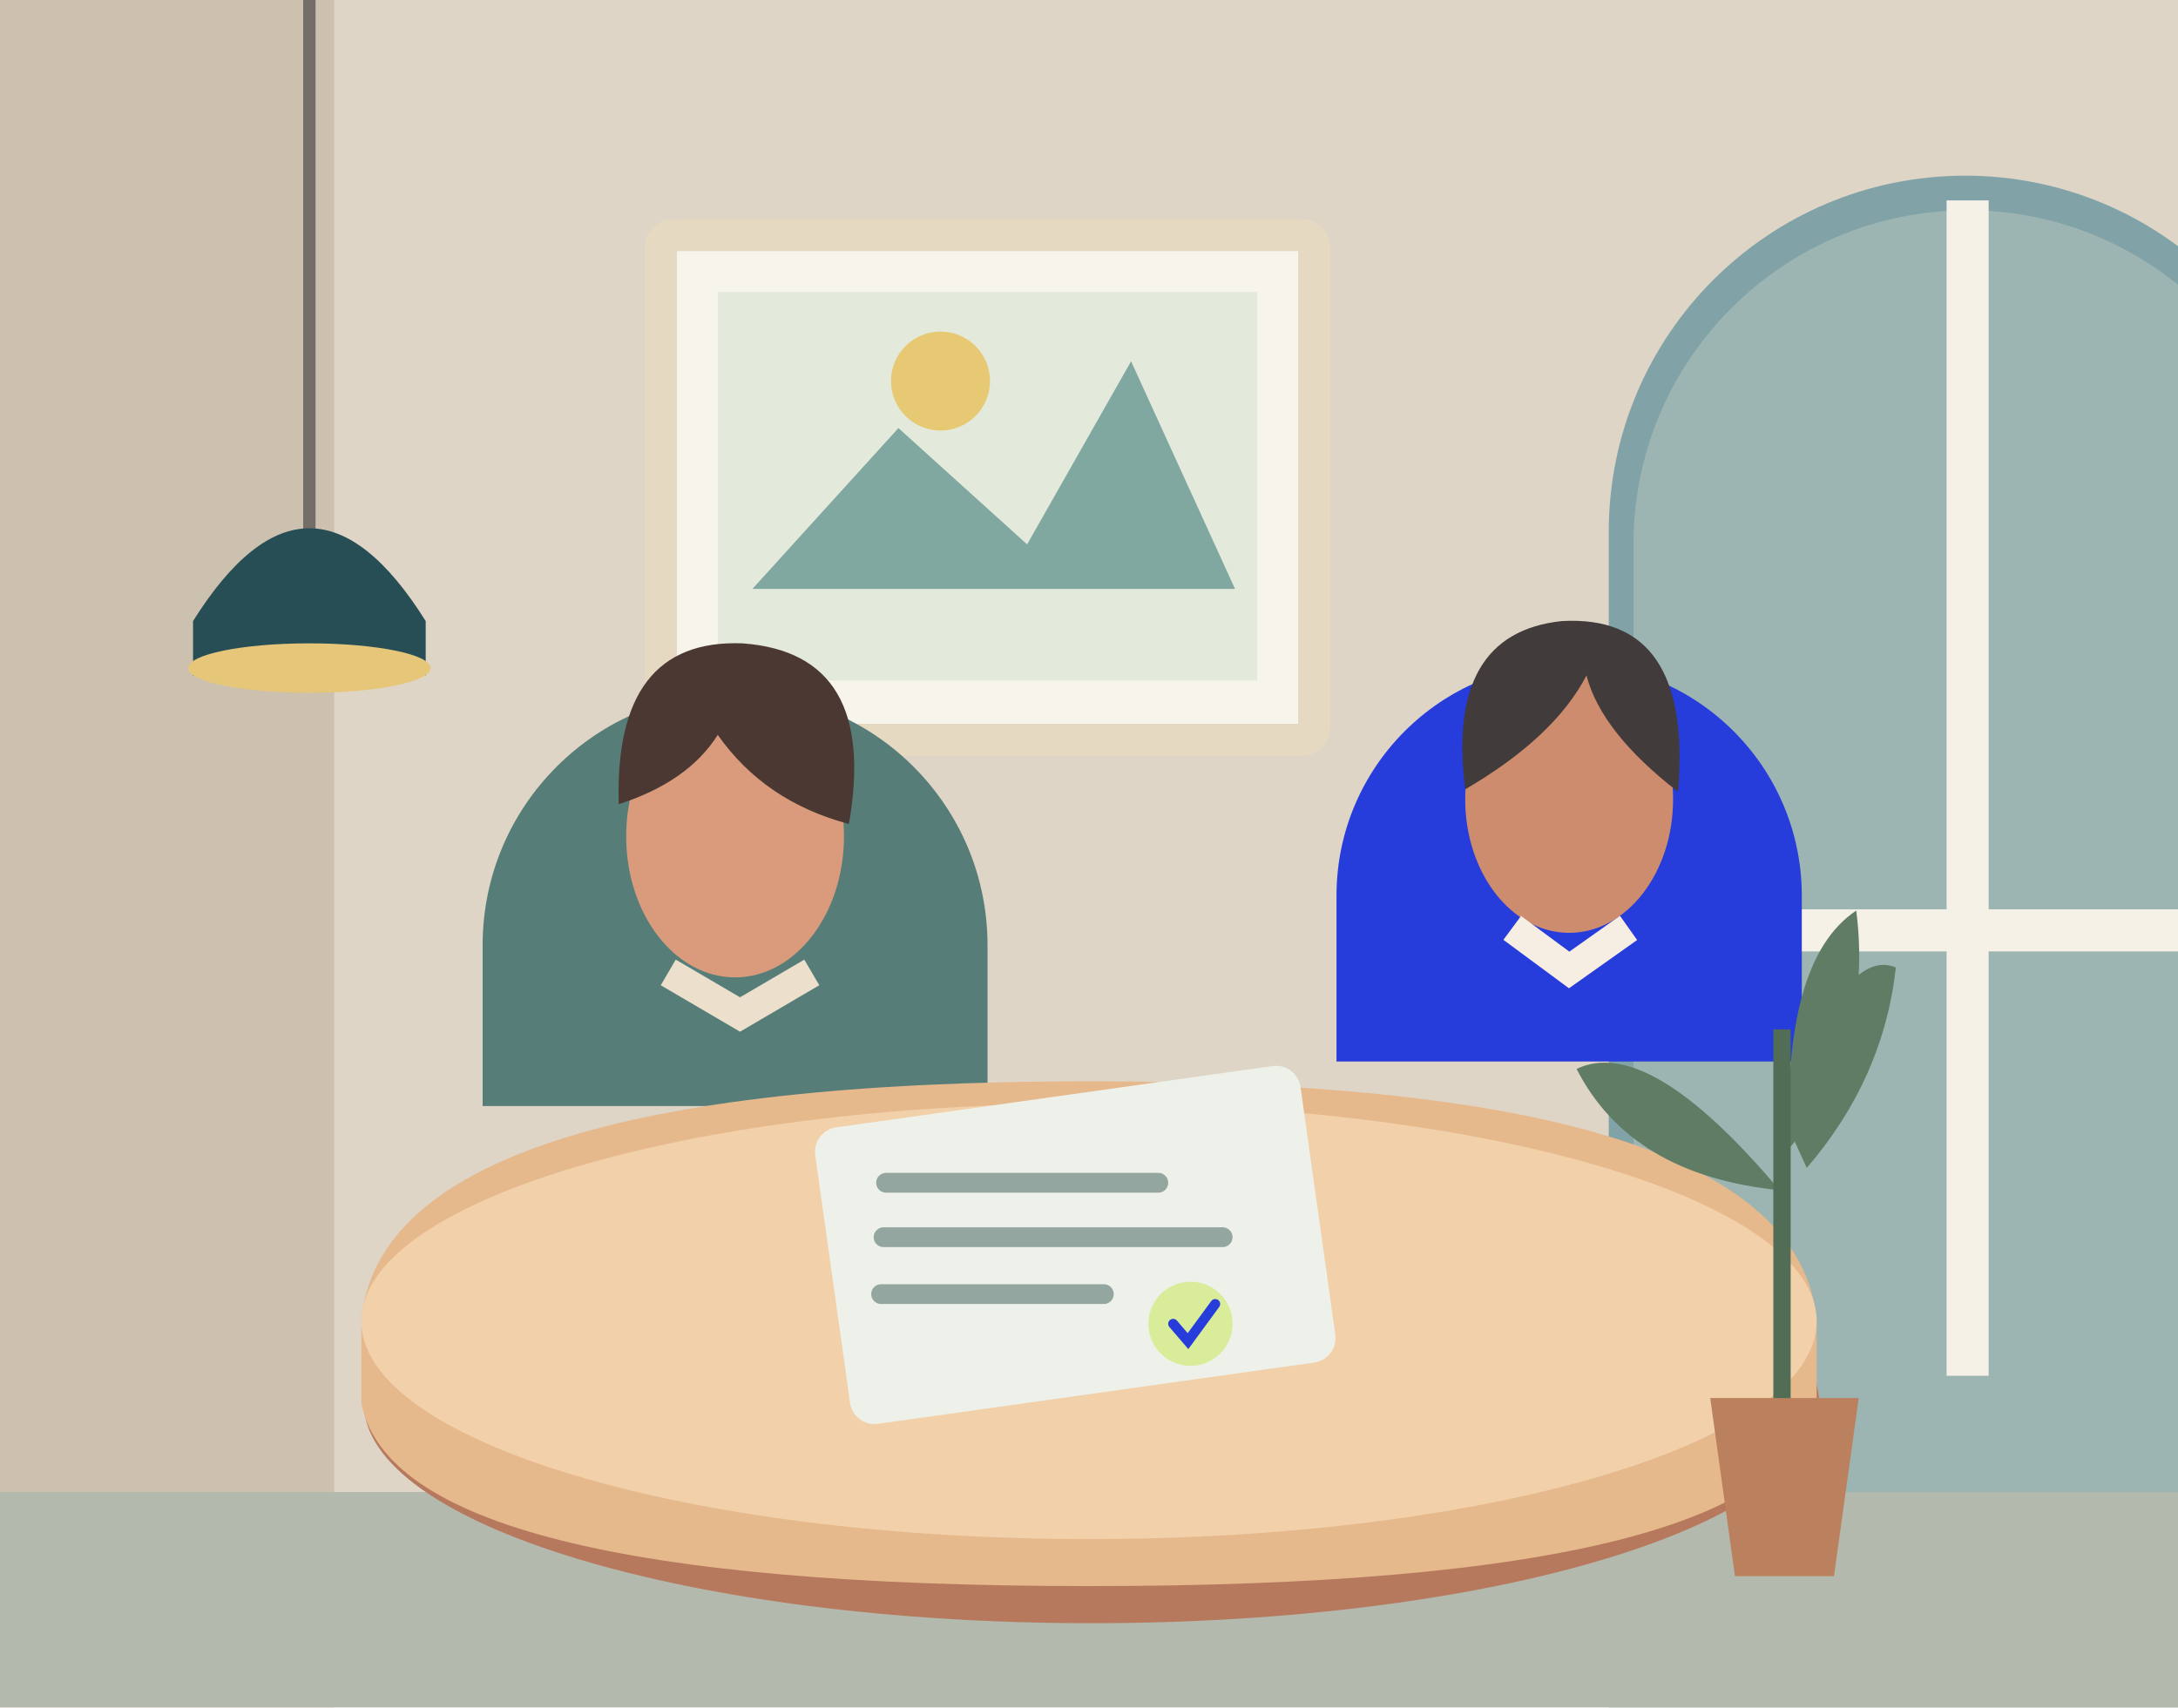
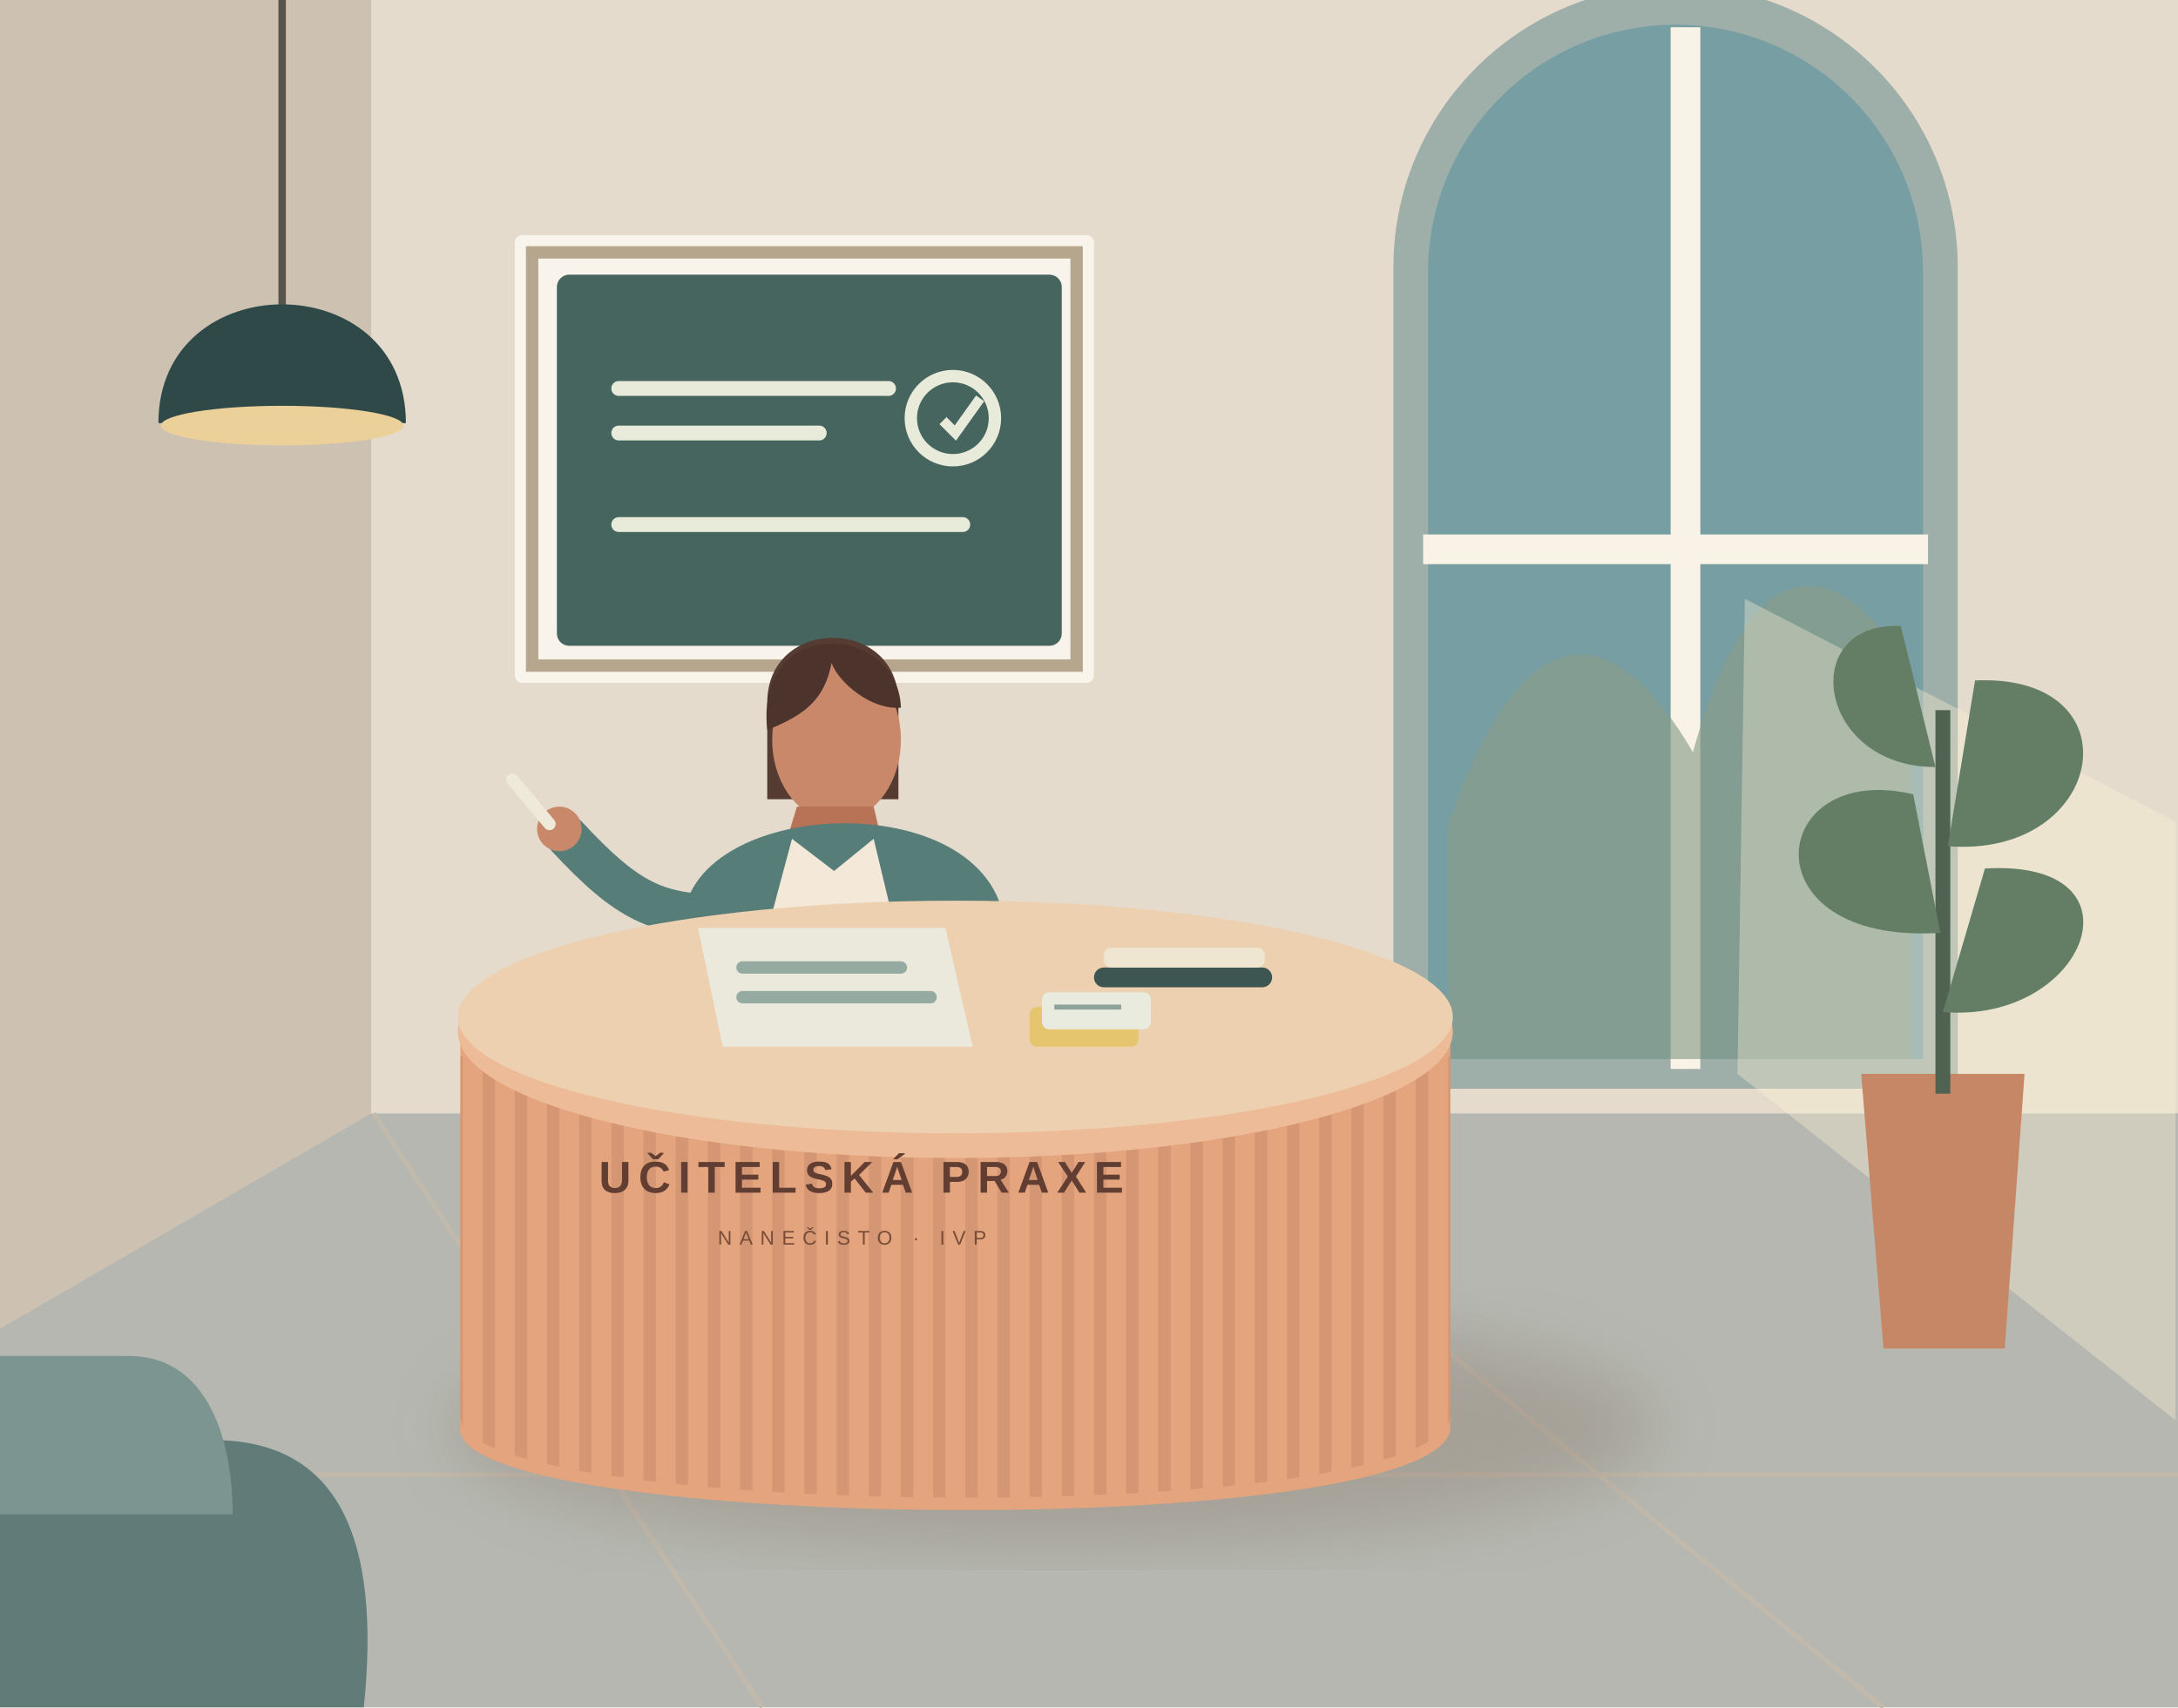
- <svg xmlns="http://www.w3.org/2000/svg" viewBox="0 0 880 690" role="img" aria-labelledby="title desc">
-   <rect width="880" height="690" fill="#ded5c6" />
-   <rect width="135" height="690" fill="#ccc0ae" />
-   <path d="M650 690V215a144 144 0 0 1 288 0v475Z" fill="#81a3a7" />
-   <path d="M660 688V220a135 135 0 0 1 270 0v468Z" fill="#9db5b2" />
-   <path d="M795 81v475M661 376h269" stroke="#f5f1e7" stroke-width="17" />
-   <path d="M0 603h880v87H0Z" fill="#b4b9ad" />
-   <path d="M125 0v251" stroke="#736e67" stroke-width="5" />
-   <path d="M78 251q47-75 94 0v22H78Z" fill="#284e55" />
-   <ellipse cx="125" cy="270" rx="49" ry="10" fill="#e6c77a" />
-   <rect x="267" y="95" width="264" height="204" rx="5" fill="#f7f5eb" stroke="#e5d9c2" stroke-width="13" />
-   <rect x="290" y="118" width="218" height="157" fill="#e4eadb" />
-   <path d="M304 238l59-65 52 47 42-74 42 92Z" fill="#81a7a1" />
-   <circle cx="380" cy="154" r="20" fill="#e6c972" />
-   <path d="M540 429v-67a94 94 0 0 1 188 0v67Z" fill="#263cdb" />
-   <ellipse cx="634" cy="323" rx="42" ry="54" fill="#cd8c6d" />
-   <path d="M592 319q-8-63 39-68 53-3 47 69-31-24-37-47-13 25-49 46Z" fill="#423b3b" />
-   <path d="M611 375l23 17 24-17" fill="none" stroke="#f6eee2" stroke-width="12" />
-   <path d="M195 447v-65a102 102 0 0 1 204 0v65Z" fill="#567d78" />
-   <ellipse cx="297" cy="338" rx="44" ry="57" fill="#da9b7c" />
-   <path d="M250 325q-2-67 50-65 55 4 43 73-34-9-53-36-12 19-40 28Z" fill="#4b3833" />
-   <path d="M270 393l29 17 29-17" fill="none" stroke="#ecdfcb" stroke-width="12" />
-   <ellipse cx="441" cy="567" rx="294" ry="89" fill="#b7795d" />
-   <path d="M146 533q10-96 294-96t294 96v34q-14 74-294 74T146 567Z" fill="#e6b98d" />
-   <ellipse cx="440" cy="534" rx="294" ry="88" fill="#f1d0aa" />
-   <rect x="328" y="457" width="198" height="121" rx="10" fill="#eef1e9" transform="rotate(-8 328 457)" />
-   <path d="M358 478h110M357 500h137M356 523h90" stroke="#93a6a0" stroke-width="8" stroke-linecap="round" />
-   <circle cx="481" cy="535" r="17" fill="#d8ec9a" />
-   <path d="m474 535 6 7 11-15" stroke="#263cdb" stroke-width="4" fill="none" stroke-linecap="round" />
-   <path d="M720 450q25-68 46-59-5 45-36 81M723 464q-3-76 27-96 7 55-27 96M719 481q-53-63-82-49 22 43 82 49" fill="#607c64" />
-   <path d="M720 416v169" stroke="#526d56" stroke-width="7" />
-   <path d="M691 565h60l-10 72h-40Z" fill="#bb805e" />
+ <svg xmlns="http://www.w3.org/2000/svg" viewBox="0 0 880 690" fill="none">
+   <defs>
+     <linearGradient id="wall" x1="0" y1="0" x2="880" y2="600">
+       <stop stop-color="#e4dbcd" />
+       <stop offset="1" stop-color="#f4eee5" />
+     </linearGradient>
+     <linearGradient id="floor" x1="400" y1="450" x2="300" y2="690">
+       <stop stop-color="#b5b7b0" />
+       <stop offset="1" stop-color="#d9d1c5" />
+     </linearGradient>
+     <linearGradient id="glass" x1="600" y1="70" x2="650" y2="470">
+       <stop stop-color="#769ea3" />
+       <stop offset="1" stop-color="#c5d5c5" />
+     </linearGradient>
+     <linearGradient id="desk" x1="200" y1="320" x2="580" y2="650">
+       <stop stop-color="#e4a47d" />
+       <stop offset="1" stop-color="#ad5d47" />
+     </linearGradient>
+     <pattern id="slats" width="13" height="10" patternUnits="userSpaceOnUse">
+       <rect width="5" height="10" fill="#844d3d" opacity=".16" />
+     </pattern>
+     <filter id="shadow">
+       <feGaussianBlur stdDeviation="13" />
+     </filter>
+   </defs>
+   <path fill="url(#wall)" d="M0 0h880v690H0z" />
+   <path fill="#cdc2b2" d="M0 0h150v490L0 571z" />
+   <path fill="url(#floor)" d="M150 450h730v240H0V537z" />
+   <path d="m151 450 157 240m159-240 294 240M0 596h880" stroke="#c0b9ac" stroke-width="2" />
+   <path d="M563 108a114 114 0 0 1 228 0v332H563z" fill="#9eafa9" />
+   <path d="M577 110a100 100 0 0 1 200 0v318H577z" fill="url(#glass)" />
+   <path d="M681 11v421M575 222h204" stroke="#f9f3e7" stroke-width="12" />
+   <path d="M585 334c30-89 67-85 99-30 24-87 59-80 88-33v157H585z" fill="#8b9d88" opacity=".65" />
+   <path d="m705 242 174 90v242L702 434z" fill="#fff3d6" opacity=".35" />
+   <rect x="208" y="95" width="234" height="181" rx="3" fill="#f8f3eb" />
+   <rect x="225" y="111" width="204" height="150" rx="5" fill="#47655f" />
+   <path d="M250 157h109M250 175h81M250 212h139" stroke="#e9ebda" stroke-width="6" stroke-linecap="round" />
+   <circle cx="385" cy="169" r="17" stroke="#e9ebda" stroke-width="5" />
+   <path d="m381 170 5 5 10-14" stroke="#e9ebda" stroke-width="4" fill="none" />
+   <path d="M215 102h220v167H215z" stroke="#b7a68e" stroke-width="5" />
+   <ellipse cx="426" cy="577" rx="243" ry="48" fill="#6e5141" opacity=".22" filter="url(#shadow)" />
+   <path d="M310 284c0-35 53-35 53 0v39h-53z" fill="#553b31" />
+   <ellipse cx="338" cy="299" rx="26" ry="33" fill="#c98869" />
+   <path d="M310 295c-5-47 53-43 54-9-12 1-25-10-28-18-3 15-11 21-26 27" fill="#4c332c" />
+   <path d="M322 326h31l8 34-50 2z" fill="#b87356" />
+   <path d="M276 414v-40c0-52 124-58 130 0l3 47z" fill="#567d78" />
+   <path d="m320 339 17 13 16-13 17 71h-69z" fill="#f4e9d8" />
+   <path d="M293 370c-27 0-39-5-64-32" stroke="#567d78" stroke-width="17" stroke-linecap="round" />
+   <circle cx="226" cy="335" r="9" fill="#c98869" />
+   <path d="M222 333l-15-18" stroke="#eee9d9" stroke-width="5" stroke-linecap="round" />
+   <path d="M186 418h400v160c-9 45-398 41-400 0z" fill="url(#desk)" />
+   <path d="M186 427h400v146c-9 45-398 41-400 0z" fill="url(#slats)" />
+   <ellipse cx="386" cy="417" rx="201" ry="51" fill="#edbb97" />
+   <ellipse cx="386" cy="411" rx="201" ry="47" fill="#edd0b0" />
+   <path d="M282 375h100l11 48H292z" fill="#eae9dc" />
+   <path d="M300 391h64M300 403h76" stroke="#95aaa0" stroke-width="5" stroke-linecap="round" />
+   <rect x="442" y="391" width="72" height="8" rx="4" fill="#3d5651" />
+   <rect x="446" y="383" width="65" height="8" rx="3" fill="#eee6d1" />
+   <rect x="416" y="407" width="44" height="16" rx="3" fill="#e5c66e" />
+   <rect x="421" y="401" width="44" height="15" rx="3" fill="#e9ebdf" />
+   <path d="M426 407h27" stroke="#8ca29a" stroke-width="2" />
+   <path d="M752 434h66l-8 111h-49z" fill="#c68766" />
+   <path d="M785 442V287" stroke="#506251" stroke-width="6" />
+   <path d="M784 377c-79 5-70-70-11-56zM787 342c64 5 77-70 11-67zM785 409c58 5 84-62 17-58zM782 310c-48 0-56-59-14-57z" fill="#647e66" />
+   <path d="M114 0v146" stroke="#57534d" stroke-width="3" />
+   <path d="M64 171c0-64 100-64 100 0z" fill="#2f4949" />
+   <ellipse cx="114" cy="172" rx="49" ry="8" fill="#ebd099" />
+   <path d="M0 582h86c51 0 68 40 61 108H0z" fill="#617c78" />
+   <path d="M0 548h52c32 0 42 34 42 64H0z" fill="#7d9590" />
+   <text x="242" y="482" font-family="Arial,sans-serif" font-size="18" font-weight="700" letter-spacing="3" fill="#613e31">UČITELSKÁ PRAXE</text>
+   <text x="290" y="503" font-family="Arial,sans-serif" font-size="8" letter-spacing="3" fill="#774c38">NANEČISTO · IVP</text>
</svg>
